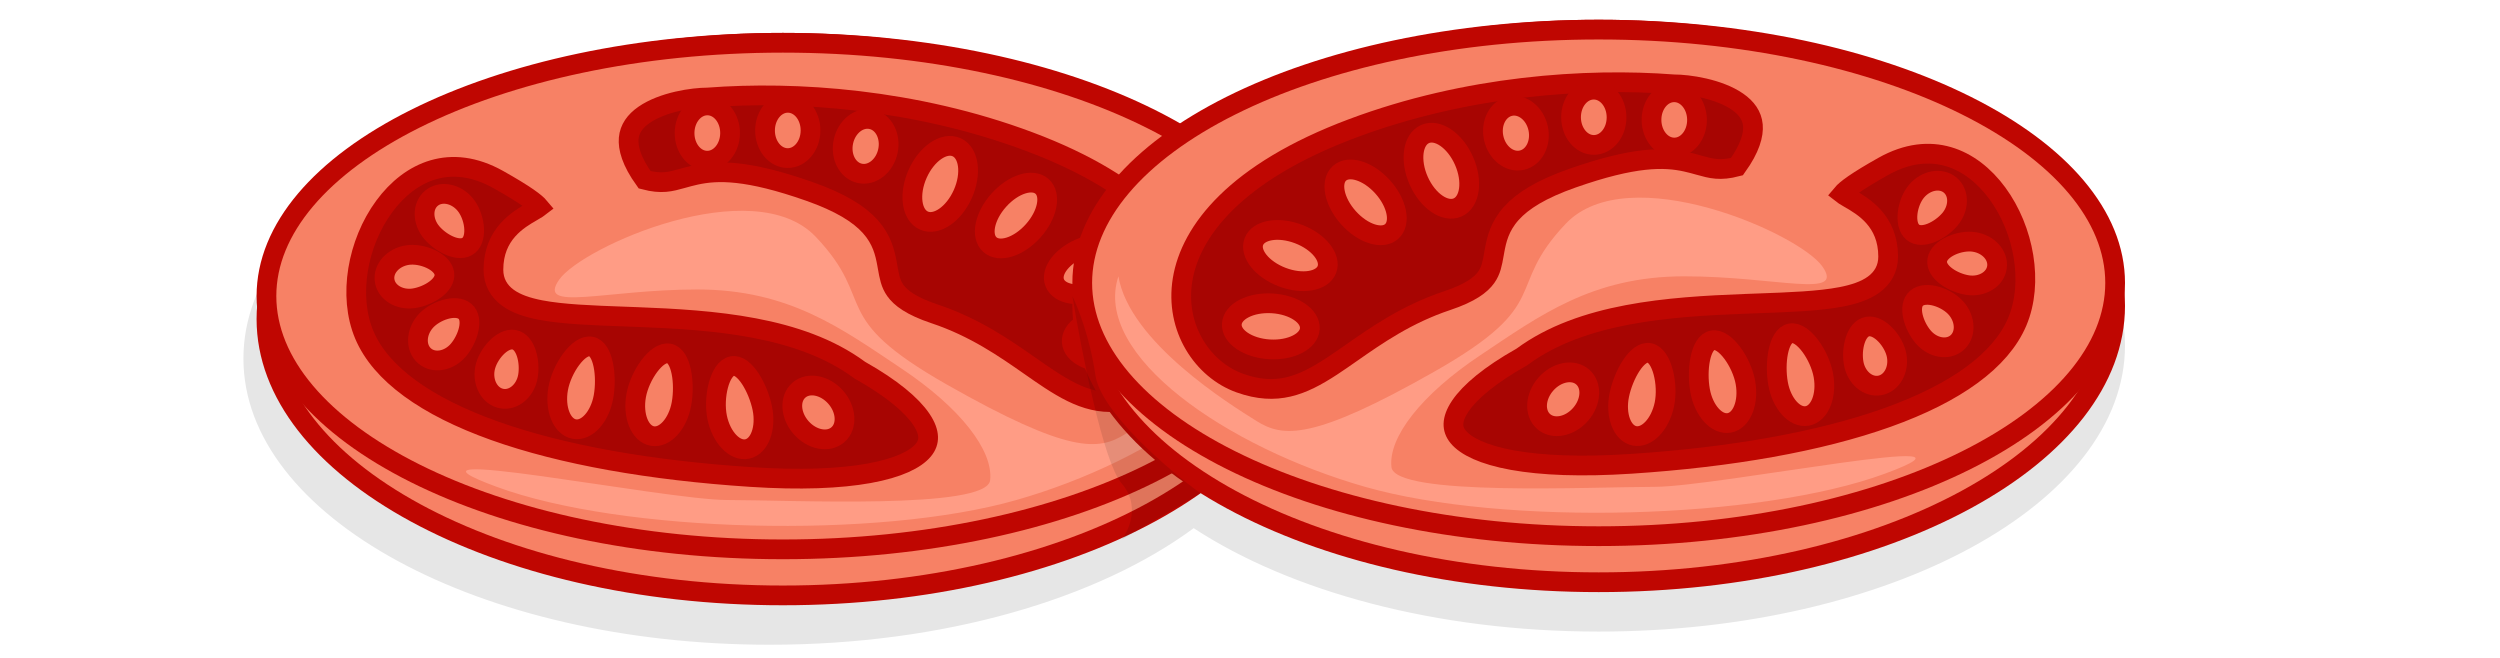
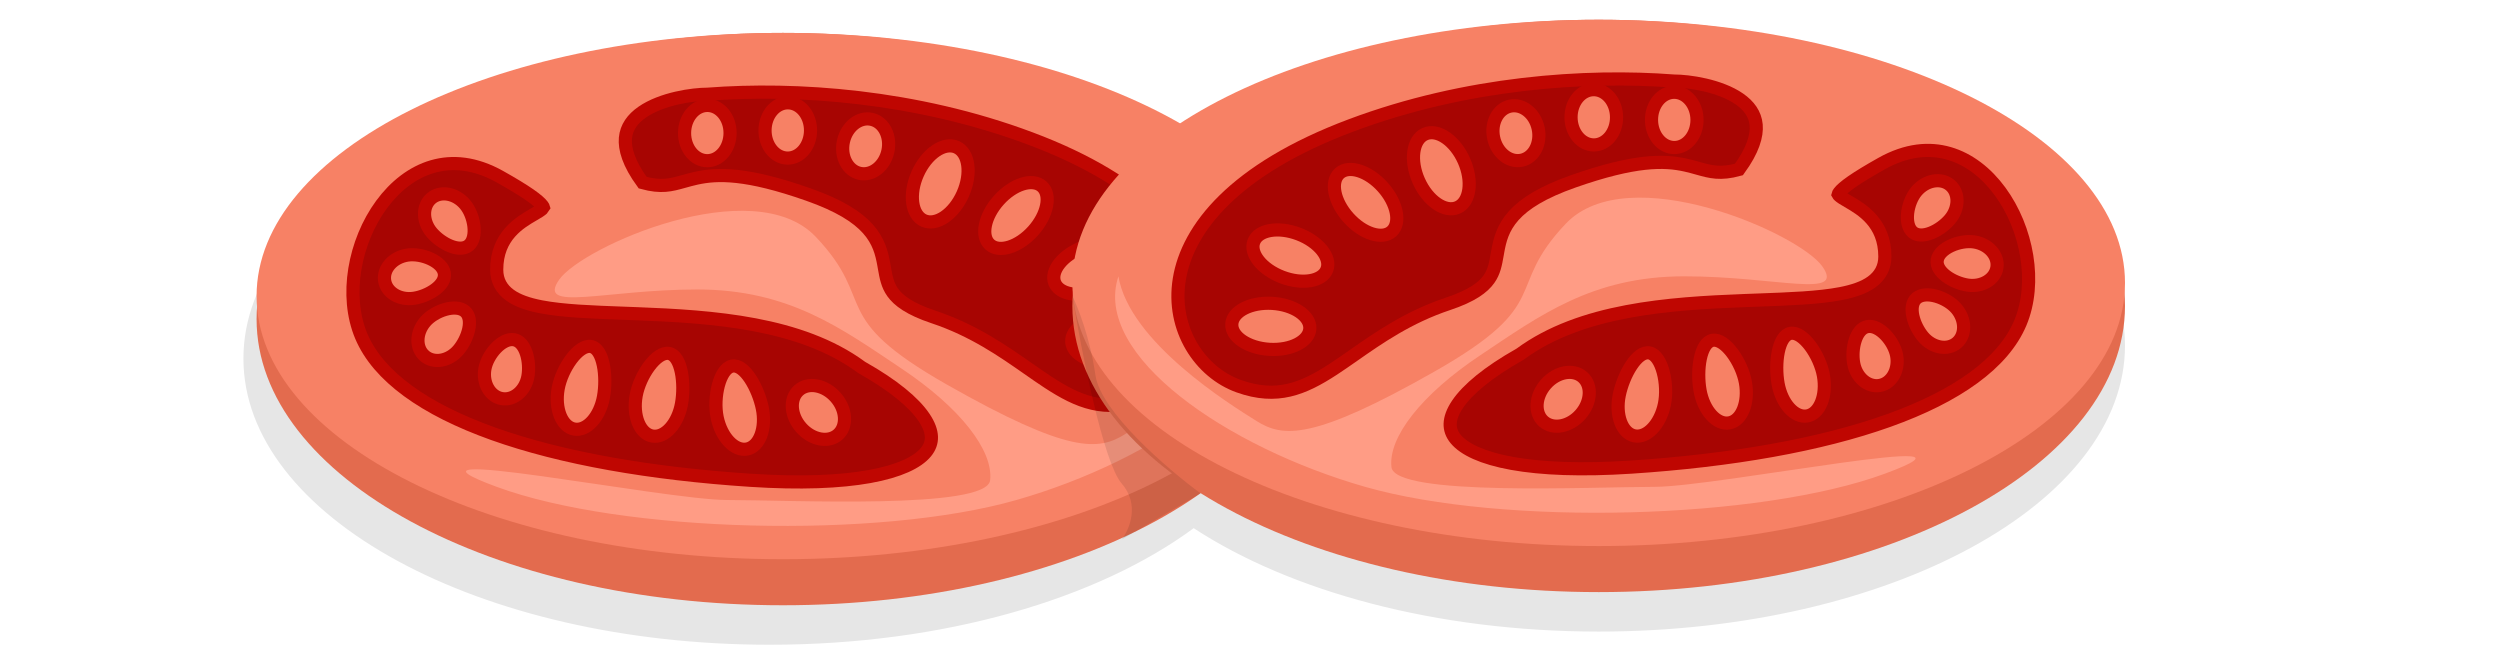
<svg xmlns="http://www.w3.org/2000/svg" width="380" height="100" viewBox="0 0 380 100" fill="none">
  <path fill-rule="evenodd" clip-rule="evenodd" d="M178.56 26.717C163.886 17.114 141.756 11 117 11C72.817 11 37 30.476 37 54.5C37 78.524 72.817 98 117 98C143.434 98 166.874 91.029 181.44 80.283C196.114 89.886 218.244 96 243 96C287.183 96 323 76.524 323 52.5C323 28.476 287.183 9 243 9C216.566 9 193.126 15.971 178.56 26.717Z" fill="black" fill-opacity="0.1" />
-   <path d="M40.5 48.5C40.5 59.703 48.873 70.179 63.148 77.941C77.365 85.672 97.109 90.5 119 90.5C140.891 90.5 160.634 85.672 174.852 77.941C189.127 70.179 197.5 59.703 197.5 48.5C197.5 37.297 189.127 26.821 174.852 19.059C160.634 11.328 140.891 6.5 119 6.5C97.109 6.5 77.365 11.328 63.148 19.059C48.873 26.821 40.5 37.297 40.5 48.5Z" fill="#F78165" stroke="#BF0601" stroke-width="3" />
-   <path d="M40.5 45C40.5 55.172 48.785 64.784 63.102 71.943C77.33 79.057 97.091 83.5 119 83.5C140.909 83.5 160.67 79.057 174.898 71.943C189.215 64.784 197.5 55.172 197.5 45C197.5 34.828 189.215 25.216 174.898 18.057C160.67 10.943 140.909 6.5 119 6.5C97.091 6.5 77.33 10.943 63.102 18.057C48.785 25.216 40.5 34.828 40.5 45Z" fill="#F78165" stroke="#BF0601" stroke-width="3" />
-   <path d="M130.763 56.306L130.684 56.262L130.61 56.208C121.541 49.525 108.278 48.627 96.817 48.186C96.148 48.161 95.484 48.136 94.826 48.112C89.974 47.935 85.498 47.772 82.137 47.121C80.228 46.752 78.488 46.194 77.2 45.254C75.827 44.253 75 42.834 75 41C75 35.547 78.813 33.35 80.893 32.152C81.197 31.977 81.464 31.823 81.677 31.683C81.807 31.598 81.905 31.527 81.977 31.471C81.722 31.166 81.205 30.7 80.239 30.03C79.201 29.311 77.748 28.423 75.765 27.307C72.08 25.235 68.744 24.97 65.878 25.8C62.979 26.64 60.407 28.65 58.397 31.388C54.334 36.922 52.876 44.993 55.382 50.916C57.877 56.814 64.732 61.749 75.129 65.462C85.452 69.149 98.927 71.508 114.098 72.503C121.651 72.999 127.645 72.745 132.078 71.946C136.585 71.133 139.196 69.806 140.344 68.419C140.88 67.771 141.097 67.115 141.075 66.421C141.052 65.697 140.76 64.799 140.038 63.73C138.575 61.563 135.564 59.015 130.763 56.306Z" fill="#A70502" stroke="#BF0601" stroke-width="3" />
-   <path d="M107.614 14.819L107.557 14.823H107.5C106.493 14.823 104.799 14.974 102.975 15.395C101.141 15.819 99.293 16.488 97.896 17.459C96.521 18.414 95.691 19.574 95.562 21.027C95.435 22.468 95.964 24.514 97.983 27.324C100.561 28 101.879 27.631 103.731 27.112C104.32 26.947 104.963 26.767 105.717 26.6C109.061 25.862 113.589 25.779 122.997 29.085C127.736 30.75 130.572 32.522 132.295 34.45C134.06 36.425 134.523 38.417 134.829 40.11C134.859 40.276 134.887 40.436 134.915 40.592C135.176 42.067 135.363 43.124 136.096 44.155C136.881 45.261 138.452 46.506 142.055 47.707C148.155 49.74 152.722 52.932 156.594 55.638C157.637 56.367 158.63 57.061 159.589 57.687C161.886 59.188 163.975 60.307 166.177 60.817C168.339 61.318 170.701 61.252 173.573 60.219C179.146 58.212 183.463 51.905 182.248 44.498C181.039 37.128 174.228 28.193 156.473 21.535C139.035 14.995 120.871 13.804 107.614 14.819Z" fill="#A70502" stroke="#BF0601" stroke-width="3" />
+   <ellipse cx="80" cy="43.5" rx="80" ry="43.5" transform="matrix(-1 0 0 1 199 5)" fill="#E36B4E" />
+   <ellipse cx="80" cy="40" rx="80" ry="40" transform="matrix(-1 0 0 1 199 5)" fill="#F78165" />
+   <path d="M131.009 55.871L130.956 55.841L130.907 55.805C121.694 49.017 108.269 48.127 96.837 47.687C96.166 47.661 95.502 47.637 94.846 47.613C89.984 47.435 85.552 47.273 82.232 46.63C80.347 46.265 78.694 45.725 77.495 44.85C76.239 43.934 75.5 42.66 75.5 41C75.5 35.861 79.025 33.816 81.117 32.603C81.434 32.419 81.718 32.255 81.951 32.102C82.424 31.791 82.571 31.616 82.609 31.546C82.6 31.514 82.567 31.422 82.448 31.261C82.174 30.893 81.598 30.365 80.524 29.619C79.468 28.887 77.999 27.99 76.01 26.872C72.22 24.74 68.746 24.449 65.739 25.32C62.71 26.198 60.052 28.287 57.994 31.092C53.848 36.74 52.334 44.995 54.921 51.11C57.501 57.209 64.53 62.208 74.961 65.933C85.343 69.641 98.868 72.006 114.065 73.002C121.642 73.499 127.68 73.246 132.166 72.438C136.703 71.62 139.464 70.267 140.73 68.737C141.337 68.004 141.601 67.23 141.575 66.405C141.547 65.559 141.21 64.572 140.452 63.45C138.925 61.188 135.834 58.593 131.009 55.871Z" fill="#A70502" stroke="#BF0601" stroke-width="2" />
+   <path d="M107.576 14.32L107.538 14.323H107.5C106.454 14.323 104.722 14.479 102.863 14.908C100.996 15.339 99.081 16.027 97.611 17.048C96.156 18.059 95.21 19.338 95.064 20.983C94.919 22.616 95.541 24.827 97.682 27.761C100.515 28.536 101.981 28.125 103.908 27.584C104.488 27.421 105.111 27.246 105.825 27.088C109.047 26.377 113.476 26.269 122.832 29.556C127.532 31.208 130.279 32.944 131.922 34.784C133.594 36.654 134.036 38.534 134.337 40.2C134.367 40.367 134.396 40.53 134.424 40.69C134.681 42.149 134.887 43.317 135.688 44.445C136.561 45.673 138.245 46.964 141.897 48.181C147.921 50.189 152.412 53.327 156.279 56.029C157.331 56.764 158.337 57.466 159.315 58.105C161.628 59.617 163.776 60.774 166.064 61.304C168.326 61.828 170.786 61.753 173.742 60.689C179.541 58.602 183.995 52.063 182.741 44.417C181.491 36.795 174.486 27.755 156.649 21.066C139.128 14.496 120.888 13.302 107.576 14.32Z" fill="#A70502" stroke="#BF0601" stroke-width="2" />
  <path d="M154.5 76C175.5 70 196 56 192 44C190.33 54 175 63.5 171 66C167 68.5 162.5 69 144 58.5C125.5 48 133.5 46 124 36C114.5 26 88.5 37.5 85 42.5C81.5 47.5 92 44 106 44C120 44 128 50 137 56C146 62 151 68.5 150.5 73C150 77.5 120 76 110.5 76C101 76 56.5 67 75.5 74C94.5 81 133.5 82 154.5 76Z" fill="#FF9C85" />
-   <ellipse cx="3.5" cy="4.5" rx="3.5" ry="4.5" transform="matrix(-0.749684 0.661796 0.661796 0.749684 124.044 57)" fill="#F78165" stroke="#BF0601" stroke-width="3" />
-   <ellipse cx="3.5" cy="5.94" rx="3.5" ry="5.94" transform="matrix(0.0593486 0.998237 0.998237 -0.0593486 162.698 48.4631)" fill="#F78165" stroke="#BF0601" stroke-width="3" />
-   <ellipse cx="3.5" cy="5.94" rx="3.5" ry="5.94" transform="matrix(0.356474 0.934305 0.934305 -0.356474 159.065 39.6937)" fill="#F78165" stroke="#BF0601" stroke-width="3" />
-   <ellipse cx="3.5" cy="5.94" rx="3.5" ry="5.94" transform="matrix(0.74448 0.667645 0.667645 -0.74448 147.857 34.8444)" fill="#F78165" stroke="#BF0601" stroke-width="3" />
-   <ellipse cx="3.761" cy="6.102" rx="3.761" ry="6.102" transform="matrix(0.913794 0.406178 0.406178 -0.913794 137 32)" fill="#F78165" stroke="#BF0601" stroke-width="3" />
-   <ellipse cx="3.458" cy="4.201" rx="3.458" ry="4.201" transform="matrix(0.978105 0.208114 0.208114 -0.978105 127.323 25.633)" fill="#F78165" stroke="#BF0601" stroke-width="3" />
-   <ellipse cx="3.458" cy="4.201" rx="3.458" ry="4.201" transform="matrix(0.999977 0.00679892 0.00679892 -0.999977 116.256 24.0063)" fill="#F78165" stroke="#BF0601" stroke-width="3" />
-   <ellipse cx="3.458" cy="4.201" rx="3.458" ry="4.201" transform="matrix(0.999977 0.00679892 0.00679892 -0.999977 104.026 24.402)" fill="#F78165" stroke="#BF0601" stroke-width="3" />
-   <path d="M109.011 63.45C109.637 66.489 111.679 68.636 113.572 68.246C115.465 67.857 116.493 65.078 115.868 62.039C115.242 59.001 113.16 55.259 111.267 55.649C109.373 56.038 108.386 60.412 109.011 63.45Z" fill="#F78165" stroke="#BF0601" stroke-width="3" />
-   <path d="M96.698 60.131C96.151 63.185 97.249 65.936 99.152 66.277C101.055 66.618 103.041 64.419 103.588 61.366C104.135 58.313 103.591 54.065 101.688 53.724C99.785 53.383 97.245 57.078 96.698 60.131Z" fill="#F78165" stroke="#BF0601" stroke-width="3" />
-   <path d="M84.842 59.074C84.295 62.127 85.394 64.879 87.296 65.22C89.199 65.561 91.185 63.362 91.732 60.309C92.279 57.255 91.735 53.008 89.832 52.667C87.929 52.326 85.389 56.021 84.842 59.074Z" fill="#F78165" stroke="#BF0601" stroke-width="3" />
-   <path d="M73.707 56.055C73.317 58.234 74.462 60.262 76.266 60.585C78.07 60.909 79.849 59.404 80.24 57.226C80.63 55.047 79.945 51.963 78.141 51.639C76.337 51.316 74.097 53.876 73.707 56.055Z" fill="#F78165" stroke="#BF0601" stroke-width="3" />
-   <path d="M64.622 48.908C63.189 50.595 63.159 52.924 64.555 54.111C65.952 55.298 68.246 54.892 69.679 53.205C71.113 51.518 72.071 48.508 70.675 47.322C69.278 46.135 66.055 47.221 64.622 48.908Z" fill="#F78165" stroke="#BF0601" stroke-width="3" />
-   <path d="M61.928 38.775C59.74 39.109 58.19 40.849 58.467 42.661C58.744 44.472 60.742 45.67 62.931 45.335C65.119 45.001 67.816 43.356 67.539 41.544C67.262 39.733 64.116 38.441 61.928 38.775Z" fill="#F78165" stroke="#BF0601" stroke-width="3" />
-   <path d="M70.686 31.059C69.256 29.37 66.963 28.96 65.564 30.144C64.166 31.328 64.191 33.657 65.621 35.347C67.052 37.036 69.865 38.474 71.264 37.29C72.662 36.105 72.117 32.748 70.686 31.059Z" fill="#F78165" stroke="#BF0601" stroke-width="3" />
-   <path d="M321.5 46.5C321.5 57.703 313.127 68.179 298.852 75.941C284.634 83.672 264.891 88.5 243 88.5C221.109 88.5 201.366 83.672 187.148 75.941C172.873 68.179 164.5 57.703 164.5 46.5C164.5 35.297 172.873 24.821 187.148 17.059C201.366 9.328 221.109 4.5 243 4.5C264.891 4.5 284.634 9.328 298.852 17.059C313.127 24.821 321.5 35.297 321.5 46.5Z" fill="#F78165" stroke="#BF0601" stroke-width="3" />
-   <path d="M321.5 43C321.5 53.172 313.215 62.784 298.898 69.943C284.67 77.057 264.909 81.5 243 81.5C221.091 81.5 201.33 77.057 187.102 69.943C172.785 62.784 164.5 53.172 164.5 43C164.5 32.828 172.785 23.216 187.102 16.057C201.33 8.943 221.091 4.5 243 4.5C264.909 4.5 284.67 8.943 298.898 16.057C313.215 23.216 321.5 32.828 321.5 43Z" fill="#F78165" stroke="#BF0601" stroke-width="3" />
-   <path d="M231.237 54.306L231.316 54.262L231.39 54.208C240.459 47.525 253.722 46.627 265.183 46.186C265.852 46.161 266.516 46.136 267.174 46.112C272.026 45.935 276.502 45.772 279.863 45.121C281.772 44.752 283.512 44.194 284.8 43.254C286.173 42.253 287 40.834 287 39C287 33.547 283.187 31.35 281.107 30.152C280.803 29.977 280.536 29.823 280.323 29.683C280.193 29.598 280.095 29.527 280.023 29.471C280.278 29.166 280.795 28.7 281.761 28.03C282.799 27.311 284.252 26.423 286.235 25.307C289.92 23.235 293.256 22.97 296.122 23.8C299.021 24.64 301.593 26.65 303.603 29.388C307.666 34.922 309.124 42.993 306.619 48.916C304.123 54.814 297.268 59.749 286.871 63.462C276.548 67.149 263.073 69.508 247.902 70.503C240.349 70.999 234.355 70.745 229.922 69.946C225.415 69.133 222.804 67.806 221.656 66.419C221.12 65.771 220.903 65.115 220.925 64.421C220.948 63.697 221.24 62.799 221.962 61.73C223.425 59.563 226.436 57.015 231.237 54.306Z" fill="#A70502" stroke="#BF0601" stroke-width="3" />
-   <path d="M254.386 12.819L254.443 12.823H254.5C255.507 12.823 257.201 12.974 259.025 13.395C260.859 13.819 262.707 14.489 264.104 15.459C265.479 16.414 266.309 17.574 266.438 19.027C266.565 20.468 266.036 22.514 264.017 25.324C261.439 26 260.121 25.631 258.269 25.112C257.68 24.947 257.037 24.767 256.283 24.6C252.939 23.862 248.411 23.779 239.003 27.085C234.264 28.75 231.428 30.522 229.705 32.45C227.94 34.425 227.477 36.417 227.171 38.11C227.141 38.276 227.113 38.436 227.085 38.592C226.824 40.067 226.637 41.124 225.904 42.155C225.119 43.261 223.548 44.506 219.945 45.707C213.845 47.74 209.278 50.932 205.406 53.638C204.363 54.367 203.37 55.061 202.411 55.687C200.114 57.188 198.025 58.307 195.823 58.817C193.661 59.318 191.299 59.252 188.427 58.219C182.854 56.212 178.537 49.905 179.752 42.498C180.961 35.128 187.772 26.193 205.527 19.535C222.965 12.995 241.129 11.804 254.386 12.819Z" fill="#A70502" stroke="#BF0601" stroke-width="3" />
+   <ellipse cx="3.5" cy="4.5" rx="3.5" ry="4.5" transform="matrix(-0.749684 0.661796 0.661796 0.749684 124.044 57)" fill="#F78165" stroke="#BF0601" stroke-width="2" />
+   <ellipse cx="3.5" cy="5.94" rx="3.5" ry="5.94" transform="matrix(0.0593486 0.998237 0.998237 -0.0593486 162.698 48.4631)" fill="#F78165" stroke="#BF0601" stroke-width="2" />
+   <ellipse cx="3.5" cy="5.94" rx="3.5" ry="5.94" transform="matrix(0.356474 0.934305 0.934305 -0.356474 159.065 39.6937)" fill="#F78165" stroke="#BF0601" stroke-width="2" />
+   <ellipse cx="3.5" cy="5.94" rx="3.5" ry="5.94" transform="matrix(0.74448 0.667645 0.667645 -0.74448 147.857 34.8444)" fill="#F78165" stroke="#BF0601" stroke-width="2" />
+   <ellipse cx="3.761" cy="6.102" rx="3.761" ry="6.102" transform="matrix(0.913794 0.406178 0.406178 -0.913794 137 32)" fill="#F78165" stroke="#BF0601" stroke-width="2" />
+   <ellipse cx="3.458" cy="4.201" rx="3.458" ry="4.201" transform="matrix(0.978105 0.208114 0.208114 -0.978105 127.323 25.633)" fill="#F78165" stroke="#BF0601" stroke-width="2" />
+   <ellipse cx="3.458" cy="4.201" rx="3.458" ry="4.201" transform="matrix(0.999977 0.00679892 0.00679892 -0.999977 116.256 24.0063)" fill="#F78165" stroke="#BF0601" stroke-width="2" />
+   <ellipse cx="3.458" cy="4.201" rx="3.458" ry="4.201" transform="matrix(0.999977 0.00679892 0.00679892 -0.999977 104.026 24.402)" fill="#F78165" stroke="#BF0601" stroke-width="2" />
+   <path d="M109.011 63.45C109.637 66.489 111.679 68.636 113.572 68.246C115.465 67.857 116.493 65.078 115.868 62.039C115.242 59.001 113.16 55.259 111.267 55.649C109.373 56.038 108.386 60.412 109.011 63.45Z" fill="#F78165" stroke="#BF0601" stroke-width="2" />
+   <path d="M96.698 60.131C96.151 63.185 97.249 65.936 99.152 66.277C101.055 66.618 103.041 64.419 103.588 61.366C104.135 58.313 103.591 54.065 101.688 53.724C99.785 53.383 97.245 57.078 96.698 60.131Z" fill="#F78165" stroke="#BF0601" stroke-width="2" />
+   <path d="M84.842 59.074C84.295 62.127 85.394 64.879 87.296 65.22C89.199 65.561 91.185 63.362 91.732 60.309C92.279 57.255 91.735 53.008 89.832 52.667C87.929 52.326 85.389 56.021 84.842 59.074Z" fill="#F78165" stroke="#BF0601" stroke-width="2" />
+   <path d="M73.707 56.055C73.317 58.234 74.462 60.262 76.266 60.585C78.07 60.909 79.849 59.404 80.24 57.226C80.63 55.047 79.945 51.963 78.141 51.639C76.337 51.316 74.097 53.876 73.707 56.055Z" fill="#F78165" stroke="#BF0601" stroke-width="2" />
+   <path d="M64.622 48.908C63.189 50.595 63.159 52.924 64.555 54.111C65.952 55.298 68.246 54.892 69.679 53.205C71.113 51.518 72.071 48.508 70.675 47.322C69.278 46.135 66.055 47.221 64.622 48.908Z" fill="#F78165" stroke="#BF0601" stroke-width="2" />
+   <path d="M61.928 38.775C59.74 39.109 58.19 40.849 58.467 42.661C58.744 44.472 60.742 45.67 62.931 45.335C65.119 45.001 67.816 43.356 67.539 41.544C67.262 39.733 64.116 38.441 61.928 38.775Z" fill="#F78165" stroke="#BF0601" stroke-width="2" />
+   <path d="M70.686 31.059C69.256 29.37 66.963 28.96 65.564 30.144C64.166 31.328 64.191 33.657 65.621 35.347C67.052 37.036 69.865 38.474 71.264 37.29C72.662 36.105 72.117 32.748 70.686 31.059Z" fill="#F78165" stroke="#BF0601" stroke-width="2" />
+   <ellipse cx="243" cy="46.5" rx="80" ry="43.5" fill="#E36B4E" />
+   <ellipse cx="243" cy="43" rx="80" ry="40" fill="#F78165" />
+   <path d="M230.991 53.871L231.044 53.841L231.093 53.805C240.306 47.017 253.731 46.127 265.163 45.687C265.834 45.661 266.498 45.637 267.155 45.613C272.016 45.435 276.448 45.273 279.768 44.63C281.653 44.265 283.306 43.725 284.505 42.85C285.761 41.934 286.5 40.66 286.5 39C286.5 33.861 282.975 31.816 280.883 30.603C280.566 30.419 280.282 30.255 280.049 30.102C279.576 29.791 279.429 29.616 279.392 29.546C279.4 29.514 279.433 29.422 279.552 29.261C279.826 28.893 280.402 28.365 281.476 27.619C282.532 26.887 284.001 25.99 285.99 24.872C289.78 22.74 293.254 22.449 296.261 23.32C299.29 24.198 301.948 26.287 304.006 29.092C308.152 34.74 309.666 42.995 307.079 49.11C304.499 55.209 297.47 60.208 287.039 63.933C276.657 67.641 263.132 70.006 247.935 71.002C240.358 71.499 234.32 71.246 229.834 70.438C225.297 69.62 222.536 68.267 221.27 66.737C220.663 66.004 220.399 65.23 220.425 64.405C220.453 63.559 220.79 62.572 221.548 61.45C223.075 59.188 226.166 56.593 230.991 53.871Z" fill="#A70502" stroke="#BF0601" stroke-width="2" />
+   <path d="M254.424 12.32L254.462 12.323H254.5C255.546 12.323 257.278 12.479 259.137 12.908C261.004 13.339 262.919 14.027 264.389 15.048C265.844 16.059 266.79 17.338 266.936 18.983C267.08 20.616 266.459 22.827 264.318 25.761C261.485 26.536 260.019 26.125 258.092 25.584C257.512 25.421 256.889 25.246 256.175 25.088C252.953 24.377 248.524 24.269 239.168 27.556C234.468 29.208 231.721 30.944 230.078 32.784C228.406 34.654 227.964 36.534 227.663 38.2C227.633 38.367 227.604 38.53 227.576 38.69C227.319 40.149 227.113 41.317 226.312 42.445C225.439 43.673 223.755 44.964 220.103 46.181C214.079 48.189 209.588 51.327 205.721 54.029C204.669 54.764 203.663 55.466 202.685 56.105C200.372 57.617 198.224 58.774 195.936 59.304C193.674 59.828 191.214 59.753 188.258 58.689C182.459 56.602 178.005 50.063 179.259 42.417C180.509 34.795 187.514 25.755 205.351 19.066C222.872 12.496 241.112 11.302 254.424 12.32Z" fill="#A70502" stroke="#BF0601" stroke-width="2" />
  <path d="M207.5 74C186.5 68 166 54 170 42C171.67 52 187 61.5 191 64C195 66.5 199.5 67 218 56.5C236.5 46 228.5 44 238 34C247.5 24 273.5 35.5 277 40.5C280.5 45.5 270 42 256 42C242 42 234 48 225 54C216 60 211 66.5 211.5 71C212 75.5 242 74 251.5 74C261 74 305.5 65 286.5 72C267.5 79 228.5 80 207.5 74Z" fill="#FF9C85" />
-   <ellipse cx="237.602" cy="60.69" rx="3.5" ry="4.5" transform="rotate(41.437 237.602 60.6899)" fill="#F78165" stroke="#BF0601" stroke-width="3" />
-   <ellipse cx="193.165" cy="49.604" rx="3.5" ry="5.94" transform="rotate(93.4024 193.165 49.6044)" fill="#F78165" stroke="#BF0601" stroke-width="3" />
-   <ellipse cx="196.137" cy="38.846" rx="3.5" ry="5.94" transform="rotate(110.884 196.137 38.8464)" fill="#F78165" stroke="#BF0601" stroke-width="3" />
-   <ellipse cx="207.571" cy="30.759" rx="3.5" ry="5.94" transform="rotate(138.114 207.571 30.759)" fill="#F78165" stroke="#BF0601" stroke-width="3" />
-   <ellipse cx="219.084" cy="25.952" rx="3.761" ry="6.102" transform="rotate(156.035 219.084 25.9517)" fill="#F78165" stroke="#BF0601" stroke-width="3" />
-   <ellipse cx="230.42" cy="20.244" rx="3.458" ry="4.201" transform="rotate(167.988 230.42 20.2436)" fill="#F78165" stroke="#BF0601" stroke-width="3" />
-   <ellipse cx="242.257" cy="17.829" rx="3.458" ry="4.201" transform="rotate(179.61 242.257 17.8288)" fill="#F78165" stroke="#BF0601" stroke-width="3" />
-   <ellipse cx="254.487" cy="18.224" rx="3.458" ry="4.201" transform="rotate(179.61 254.487 18.2245)" fill="#F78165" stroke="#BF0601" stroke-width="3" />
-   <path d="M252.989 61.45C252.363 64.489 250.321 66.636 248.428 66.246C246.535 65.857 245.507 63.078 246.132 60.039C246.758 57.001 248.84 53.259 250.733 53.649C252.627 54.038 253.614 58.412 252.989 61.45Z" fill="#F78165" stroke="#BF0601" stroke-width="3" />
-   <path d="M265.302 58.131C265.849 61.185 264.751 63.936 262.848 64.277C260.945 64.618 258.959 62.419 258.412 59.366C257.865 56.313 258.409 52.065 260.312 51.724C262.215 51.383 264.755 55.078 265.302 58.131Z" fill="#F78165" stroke="#BF0601" stroke-width="3" />
-   <path d="M277.158 57.074C277.705 60.127 276.606 62.879 274.704 63.22C272.801 63.561 270.815 61.362 270.268 58.309C269.721 55.255 270.265 51.008 272.168 50.667C274.071 50.326 276.611 54.021 277.158 57.074Z" fill="#F78165" stroke="#BF0601" stroke-width="3" />
-   <path d="M288.293 54.055C288.683 56.234 287.538 58.262 285.734 58.585C283.93 58.909 282.151 57.404 281.761 55.226C281.37 53.047 282.055 49.963 283.859 49.639C285.663 49.316 287.902 51.876 288.293 54.055Z" fill="#F78165" stroke="#BF0601" stroke-width="3" />
-   <path d="M297.378 46.908C298.811 48.595 298.841 50.924 297.445 52.111C296.048 53.298 293.754 52.892 292.321 51.205C290.887 49.518 289.929 46.508 291.325 45.322C292.722 44.135 295.945 45.221 297.378 46.908Z" fill="#F78165" stroke="#BF0601" stroke-width="3" />
-   <path d="M300.072 36.775C302.26 37.109 303.81 38.849 303.533 40.661C303.256 42.472 301.257 43.67 299.069 43.335C296.881 43.001 294.184 41.356 294.461 39.544C294.738 37.733 297.884 36.441 300.072 36.775Z" fill="#F78165" stroke="#BF0601" stroke-width="3" />
+   <ellipse cx="237.602" cy="60.69" rx="3.5" ry="4.5" transform="rotate(41.437 237.602 60.6899)" fill="#F78165" stroke="#BF0601" stroke-width="2" />
+   <ellipse cx="193.165" cy="49.604" rx="3.5" ry="5.94" transform="rotate(93.4024 193.165 49.6044)" fill="#F78165" stroke="#BF0601" stroke-width="2" />
+   <ellipse cx="196.137" cy="38.846" rx="3.5" ry="5.94" transform="rotate(110.884 196.137 38.8464)" fill="#F78165" stroke="#BF0601" stroke-width="2" />
+   <ellipse cx="207.571" cy="30.759" rx="3.5" ry="5.94" transform="rotate(138.114 207.571 30.759)" fill="#F78165" stroke="#BF0601" stroke-width="2" />
+   <ellipse cx="219.084" cy="25.952" rx="3.761" ry="6.102" transform="rotate(156.035 219.084 25.9517)" fill="#F78165" stroke="#BF0601" stroke-width="2" />
+   <ellipse cx="230.42" cy="20.244" rx="3.458" ry="4.201" transform="rotate(167.988 230.42 20.2436)" fill="#F78165" stroke="#BF0601" stroke-width="2" />
+   <ellipse cx="242.257" cy="17.829" rx="3.458" ry="4.201" transform="rotate(179.61 242.257 17.8288)" fill="#F78165" stroke="#BF0601" stroke-width="2" />
+   <ellipse cx="254.487" cy="18.224" rx="3.458" ry="4.201" transform="rotate(179.61 254.487 18.2245)" fill="#F78165" stroke="#BF0601" stroke-width="2" />
+   <path d="M252.989 61.45C252.363 64.489 250.321 66.636 248.428 66.246C246.535 65.857 245.507 63.078 246.132 60.039C246.758 57.001 248.84 53.259 250.733 53.649C252.627 54.038 253.614 58.412 252.989 61.45Z" fill="#F78165" stroke="#BF0601" stroke-width="2" />
+   <path d="M265.302 58.131C265.849 61.185 264.751 63.936 262.848 64.277C260.945 64.618 258.959 62.419 258.412 59.366C257.865 56.313 258.409 52.065 260.312 51.724C262.215 51.383 264.755 55.078 265.302 58.131Z" fill="#F78165" stroke="#BF0601" stroke-width="2" />
+   <path d="M277.158 57.074C277.705 60.127 276.606 62.879 274.704 63.22C272.801 63.561 270.815 61.362 270.268 58.309C269.721 55.255 270.265 51.008 272.168 50.667C274.071 50.326 276.611 54.021 277.158 57.074Z" fill="#F78165" stroke="#BF0601" stroke-width="2" />
+   <path d="M288.293 54.055C288.683 56.234 287.538 58.262 285.734 58.585C283.93 58.909 282.151 57.404 281.761 55.226C281.37 53.047 282.055 49.963 283.859 49.639C285.663 49.316 287.902 51.876 288.293 54.055Z" fill="#F78165" stroke="#BF0601" stroke-width="2" />
+   <path d="M297.378 46.908C298.811 48.595 298.841 50.924 297.445 52.111C296.048 53.298 293.754 52.892 292.321 51.205C290.887 49.518 289.929 46.508 291.325 45.322C292.722 44.135 295.945 45.221 297.378 46.908Z" fill="#F78165" stroke="#BF0601" stroke-width="2" />
+   <path d="M300.072 36.775C302.26 37.109 303.81 38.849 303.533 40.661C303.256 42.472 301.257 43.67 299.069 43.335C296.881 43.001 294.184 41.356 294.461 39.544C294.738 37.733 297.884 36.441 300.072 36.775Z" fill="#F78165" stroke="#BF0601" stroke-width="2" />
  <path d="M170.5 73.5C167.7 70.3 164.333 53.167 163 45C163.833 46.667 165.7 51.4 166.5 57C167.3 62.6 177.5 71.333 182.5 75L170.5 82C171.667 80.5 173.3 76.7 170.5 73.5Z" fill="black" fill-opacity="0.1" />
-   <path d="M291.313 29.059C292.744 27.37 295.037 26.96 296.436 28.144C297.834 29.328 297.809 31.657 296.379 33.347C294.949 35.036 292.135 36.474 290.736 35.29C289.338 34.105 289.883 30.748 291.313 29.059Z" fill="#F78165" stroke="#BF0601" stroke-width="3" />
+   <path d="M291.313 29.059C292.744 27.37 295.037 26.96 296.436 28.144C297.834 29.328 297.809 31.657 296.379 33.347C294.949 35.036 292.135 36.474 290.736 35.29C289.338 34.105 289.883 30.748 291.313 29.059Z" fill="#F78165" stroke="#BF0601" stroke-width="2" />
</svg>
